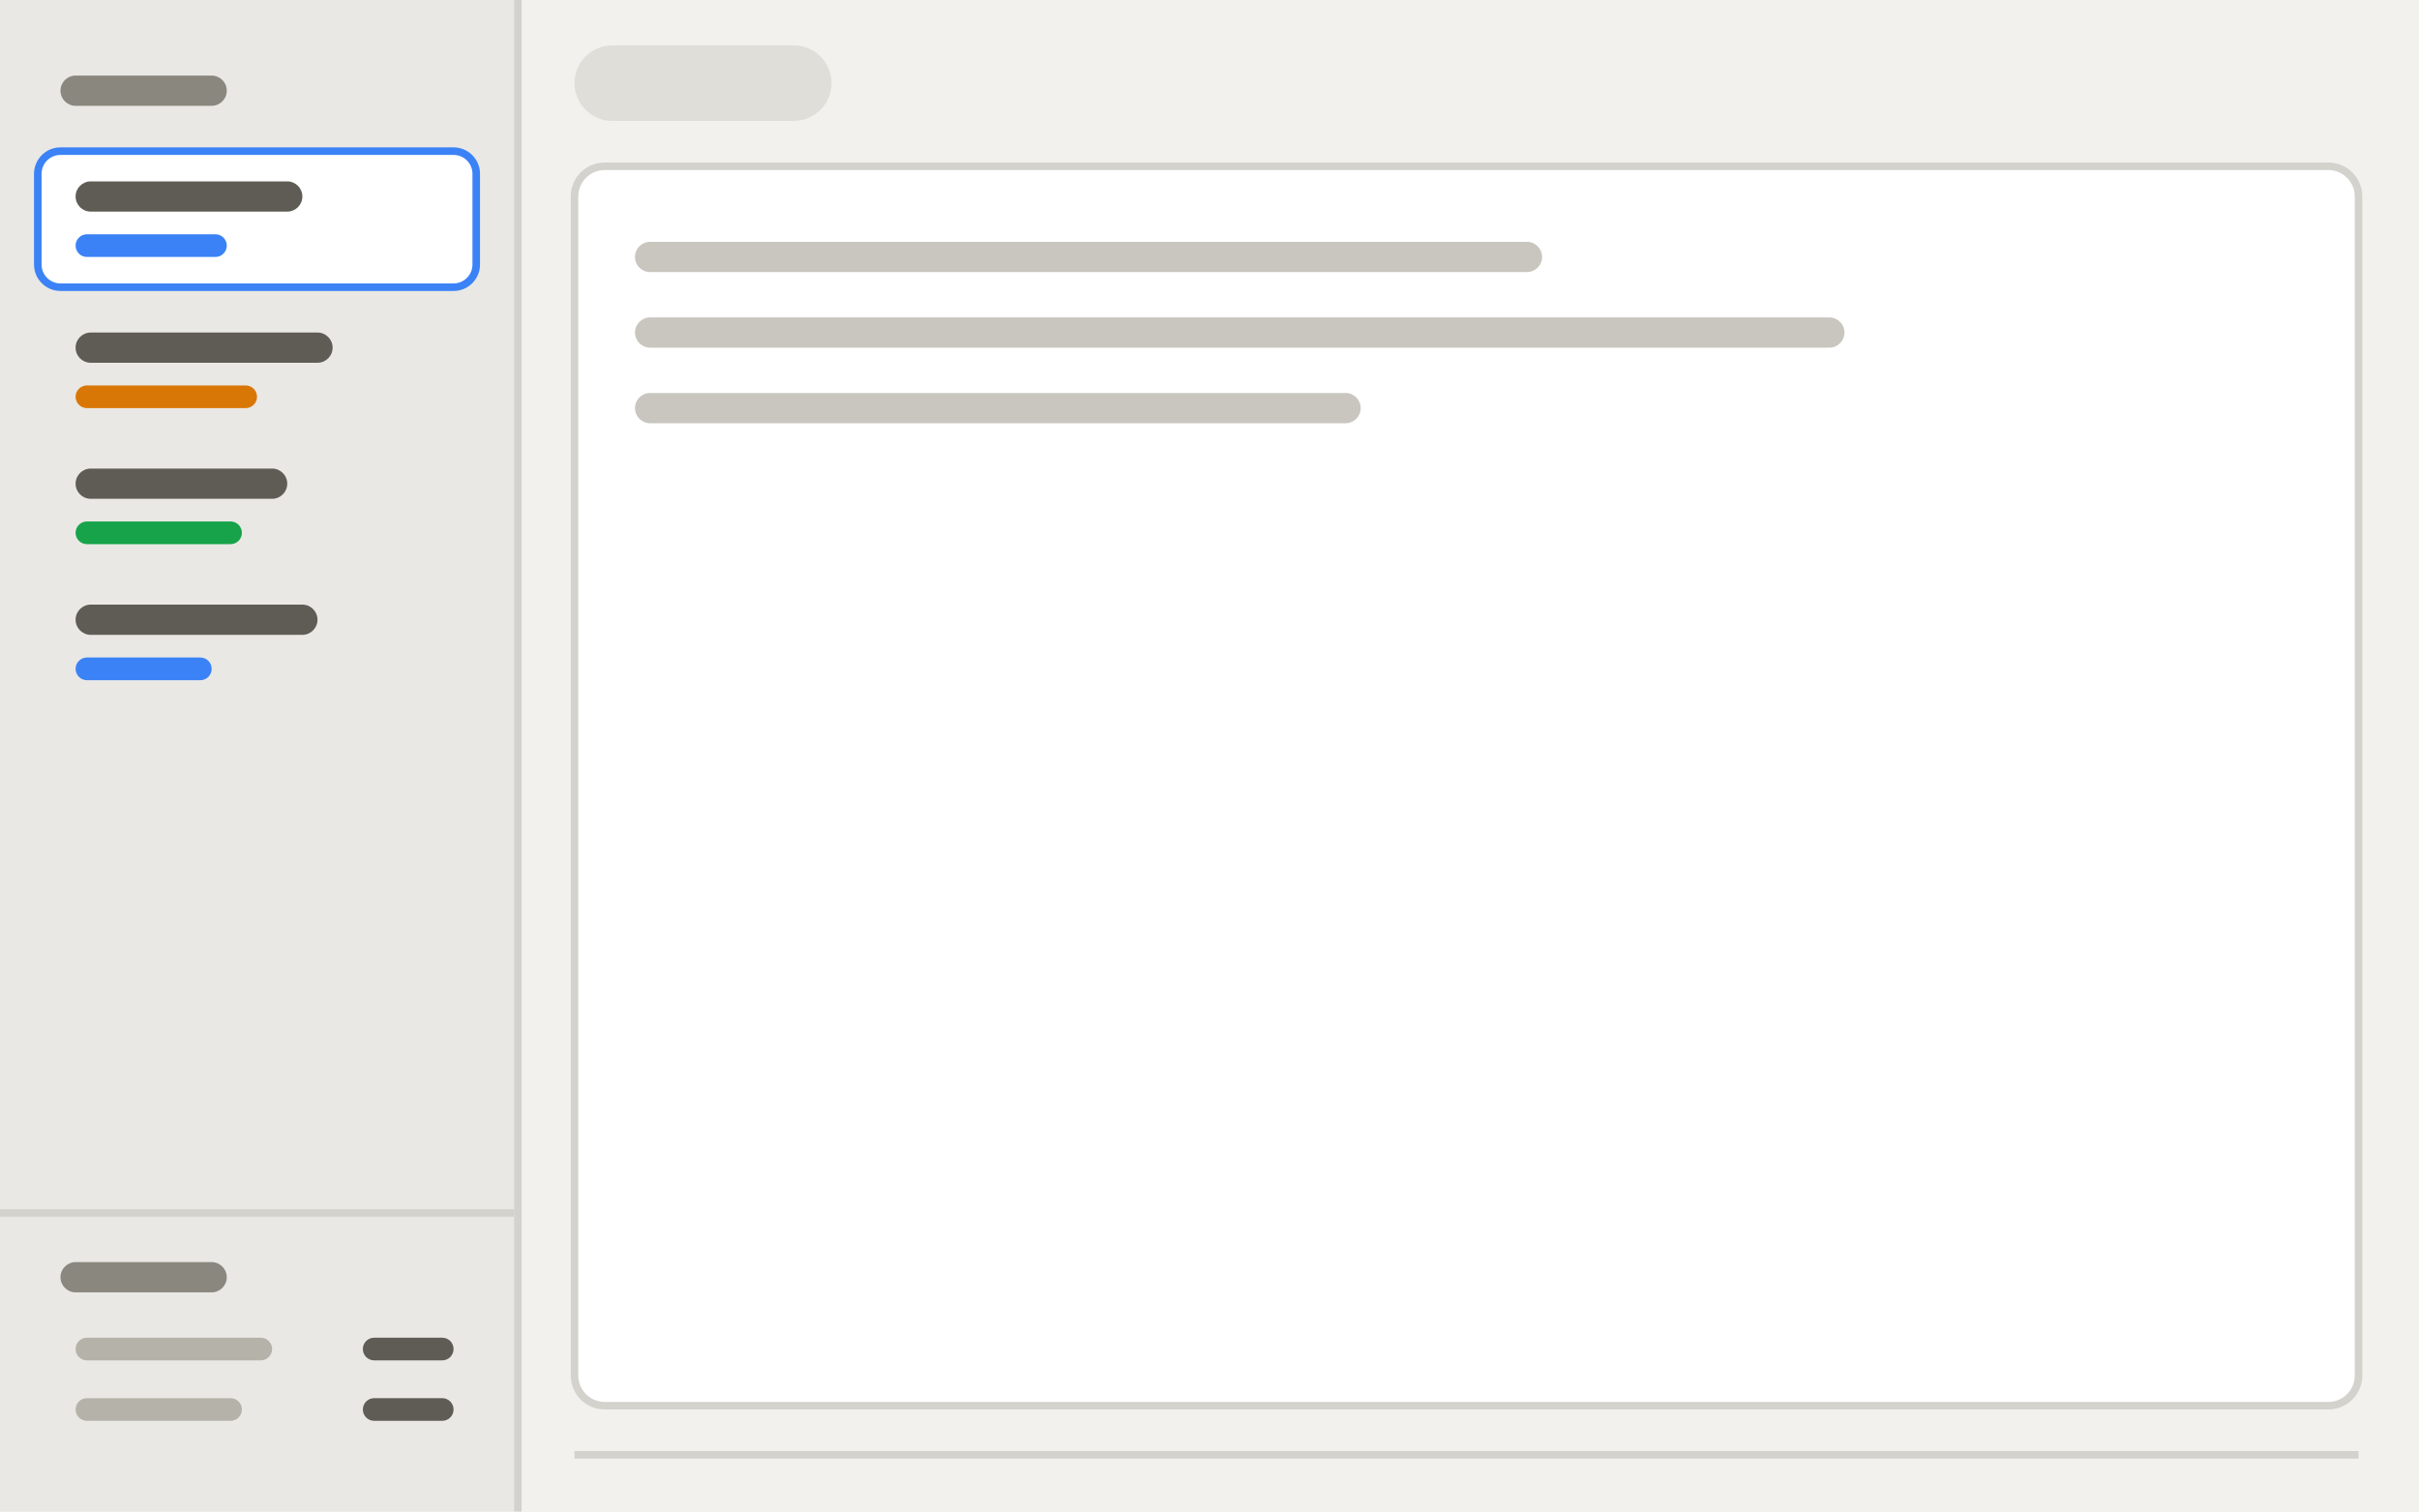
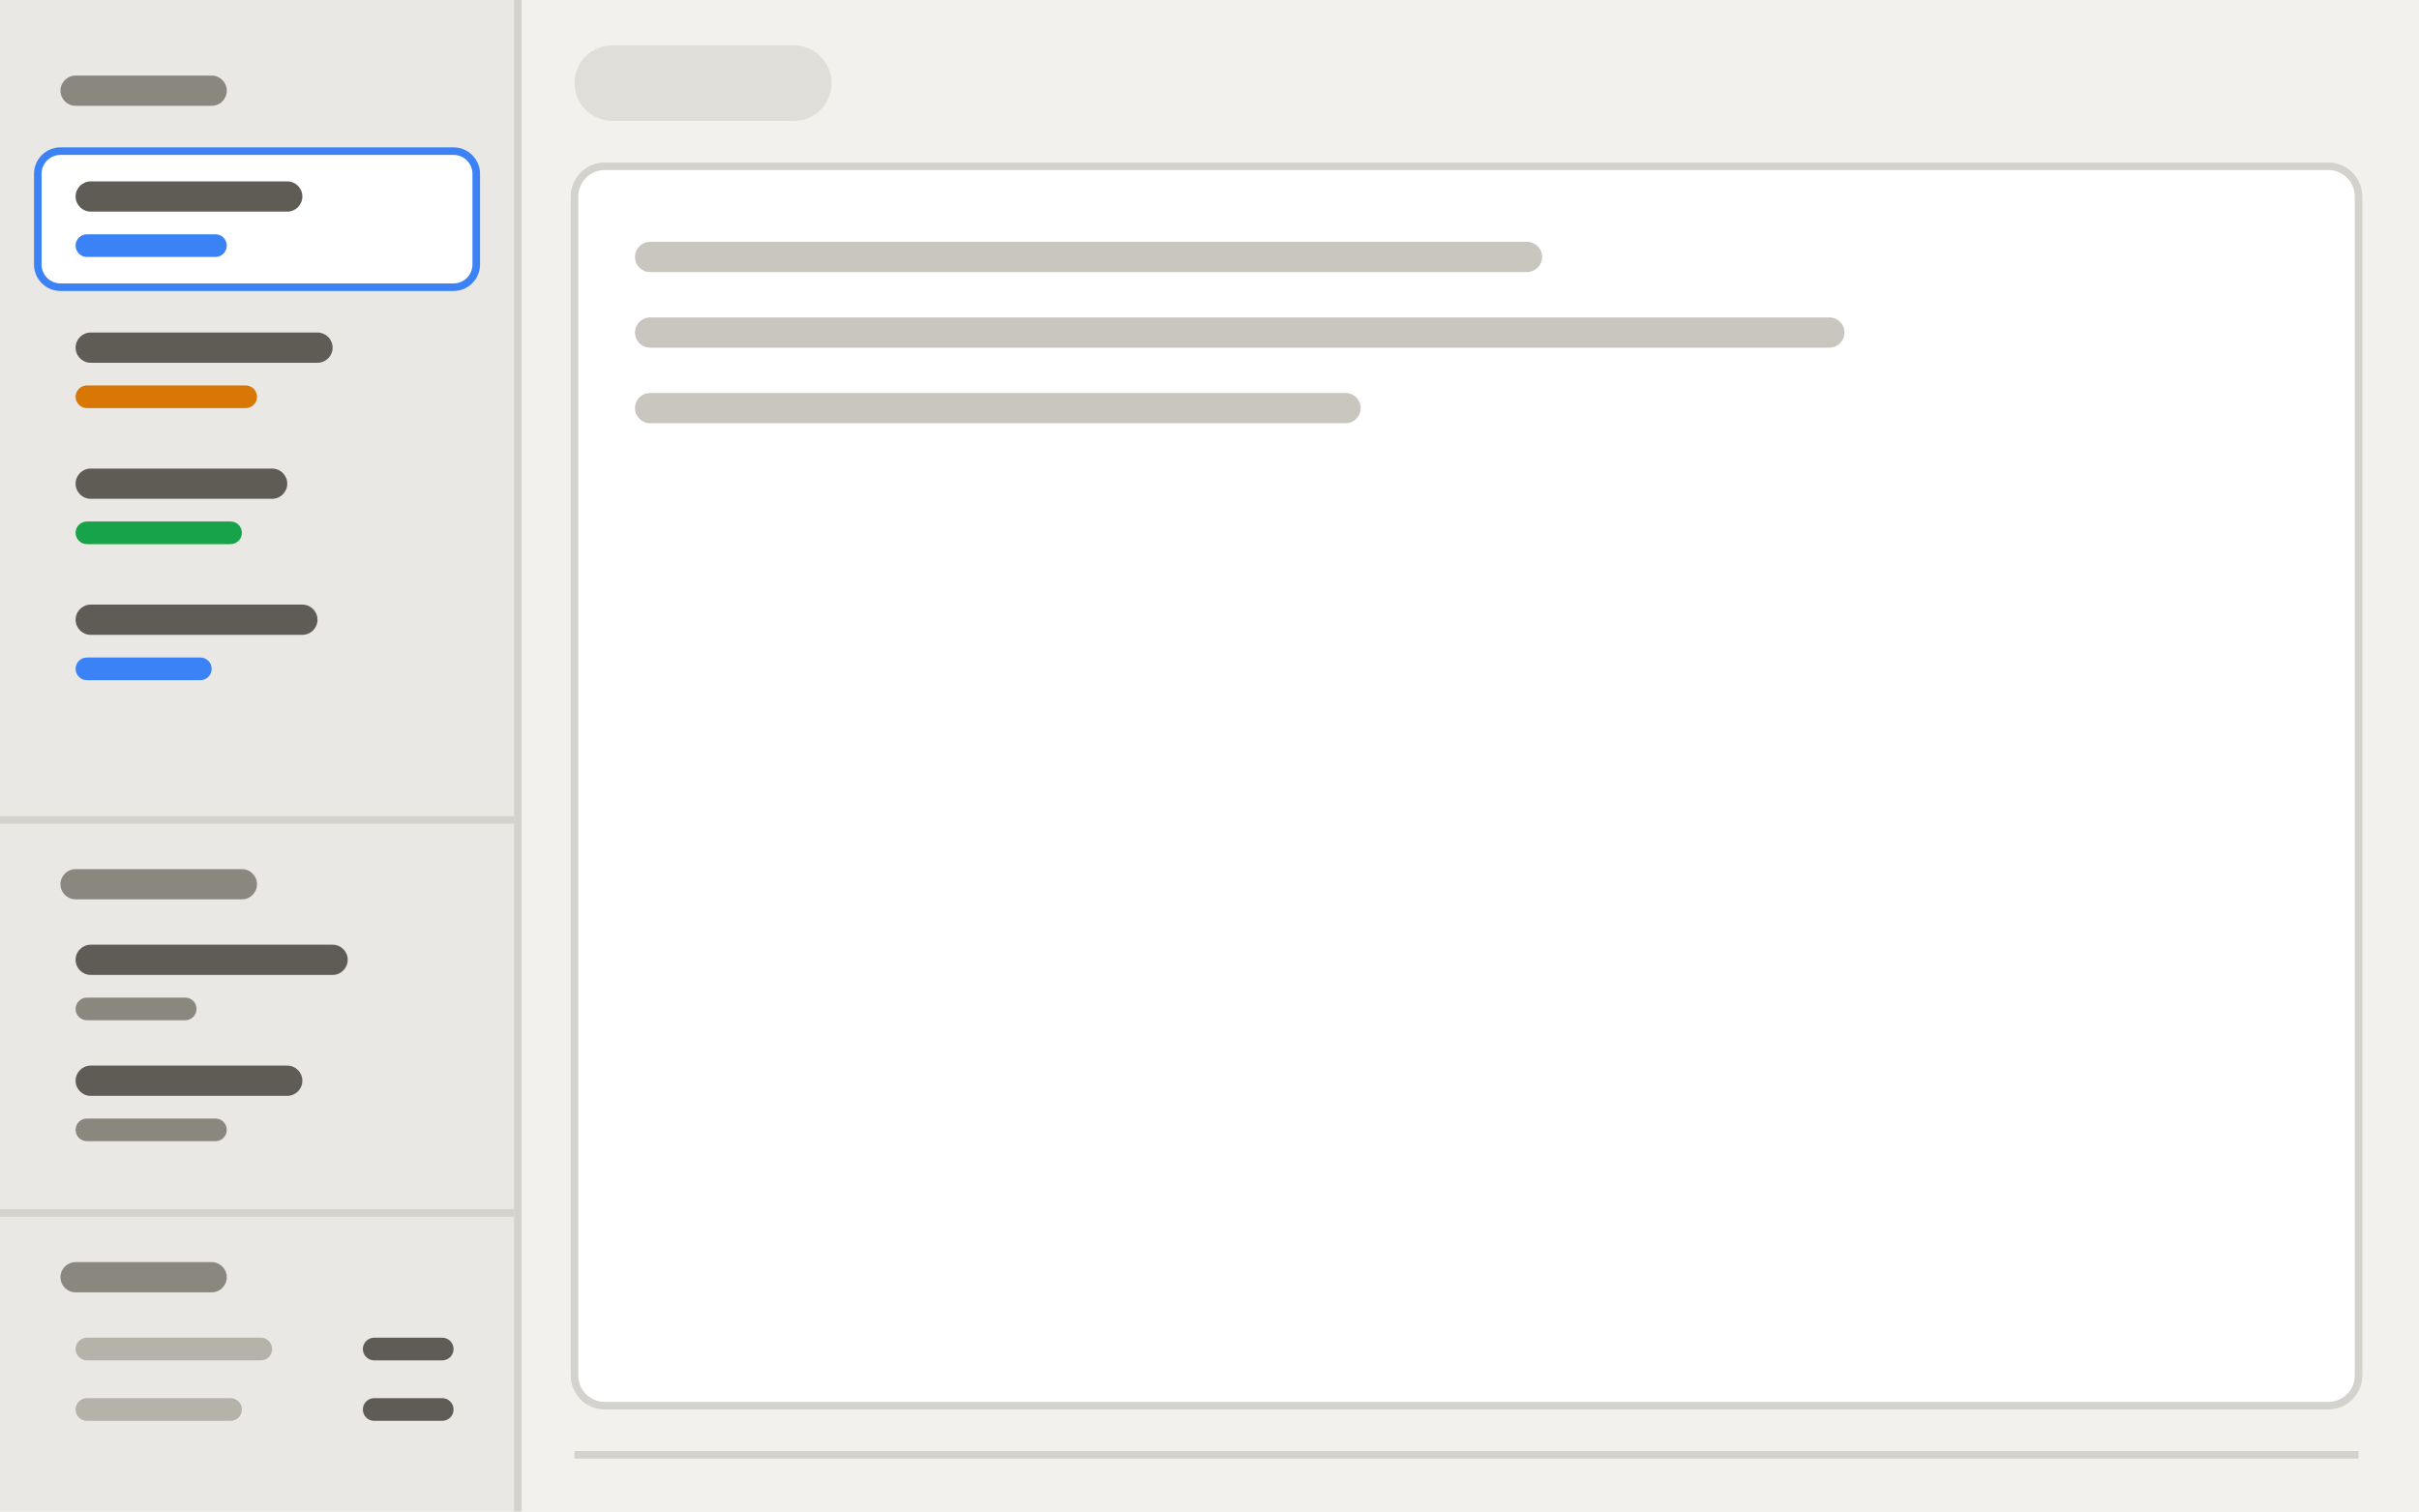
<svg xmlns="http://www.w3.org/2000/svg" viewBox="0 0 320 200">
  <rect width="320" height="200" fill="#f2f1ee" />
  <rect width="68" height="200" fill="#e9e8e4" />
  <rect x="68" width="1" height="200" fill="#d4d2cc" />
  <rect x="8" y="10" width="22" height="4" rx="2" fill="#8a877f" />
  <rect x="5" y="20" width="58" height="18" rx="3" fill="#ffffff" stroke="#3b82f6" />
  <rect x="10" y="24" width="30" height="4" rx="2" fill="#5f5c55" />
  <rect x="10" y="31" width="20" height="3" rx="1.5" fill="#3b82f6" />
  <rect x="10" y="44" width="34" height="4" rx="2" fill="#5f5c55" />
  <rect x="10" y="51" width="24" height="3" rx="1.5" fill="#d97706" />
  <rect x="10" y="62" width="28" height="4" rx="2" fill="#5f5c55" />
  <rect x="10" y="69" width="22" height="3" rx="1.5" fill="#16a34a" />
  <rect x="10" y="80" width="32" height="4" rx="2" fill="#5f5c55" />
  <rect x="10" y="87" width="18" height="3" rx="1.5" fill="#3b82f6" />
+   <rect x="0" y="108" width="68" height="1" fill="#d4d2cc" />
+   <rect x="8" y="115" width="26" height="4" rx="2" fill="#8a877f" />
+   <rect x="10" y="125" width="36" height="4" rx="2" fill="#5f5c55" />
+   <rect x="10" y="132" width="16" height="3" rx="1.5" fill="#8a877f" />
+   <rect x="10" y="141" width="30" height="4" rx="2" fill="#5f5c55" />
+   <rect x="10" y="148" width="20" height="3" rx="1.5" fill="#8a877f" />
  <rect x="0" y="160" width="68" height="1" fill="#d4d2cc" />
  <rect x="8" y="167" width="22" height="4" rx="2" fill="#8a877f" />
  <rect x="10" y="177" width="26" height="3" rx="1.5" fill="#b5b2aa" />
  <rect x="48" y="177" width="12" height="3" rx="1.5" fill="#5f5c55" />
  <rect x="10" y="185" width="22" height="3" rx="1.5" fill="#b5b2aa" />
  <rect x="48" y="185" width="12" height="3" rx="1.5" fill="#5f5c55" />
  <rect x="76" y="6" width="34" height="10" rx="5" fill="#e0ded9" />
  <rect x="76" y="22" width="236" height="164" rx="4" fill="#ffffff" stroke="#d4d2cc" />
  <rect x="84" y="32" width="120" height="4" rx="2" fill="#c9c6bf" />
  <rect x="84" y="42" width="160" height="4" rx="2" fill="#c9c6bf" />
  <rect x="84" y="52" width="96" height="4" rx="2" fill="#c9c6bf" />
  <rect x="76" y="192" width="236" height="1" fill="#d4d2cc" />
</svg>
